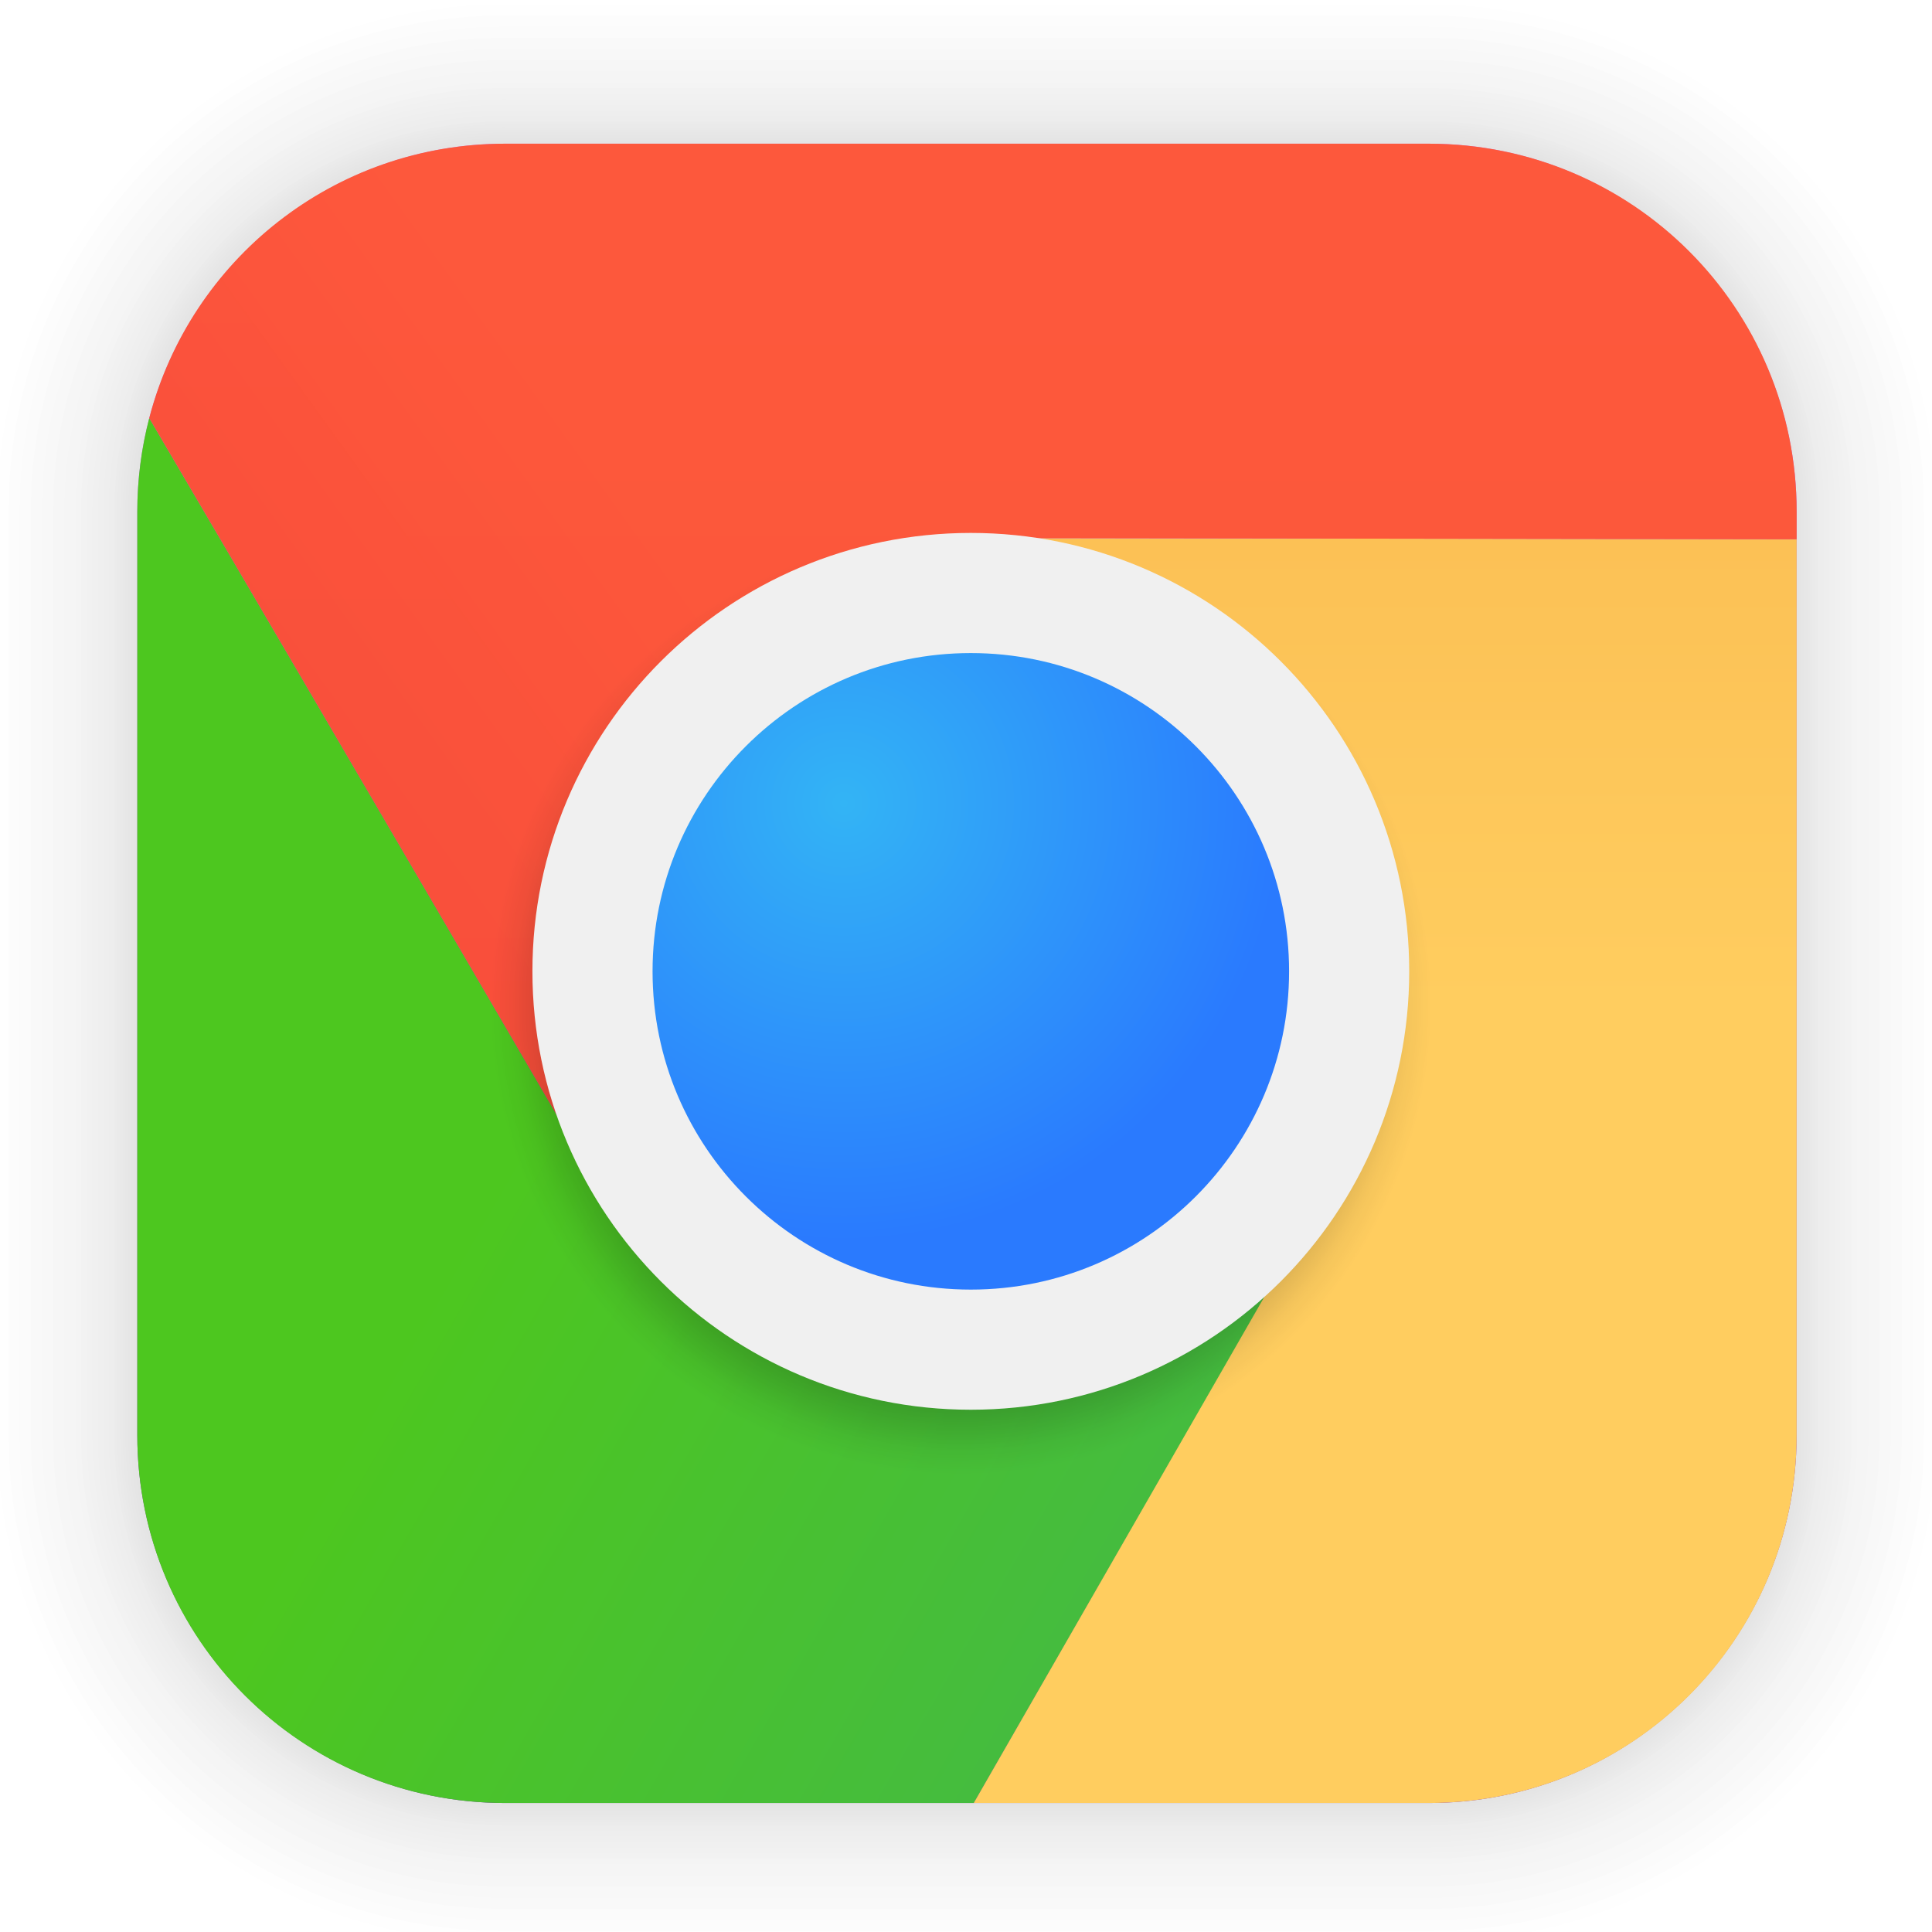
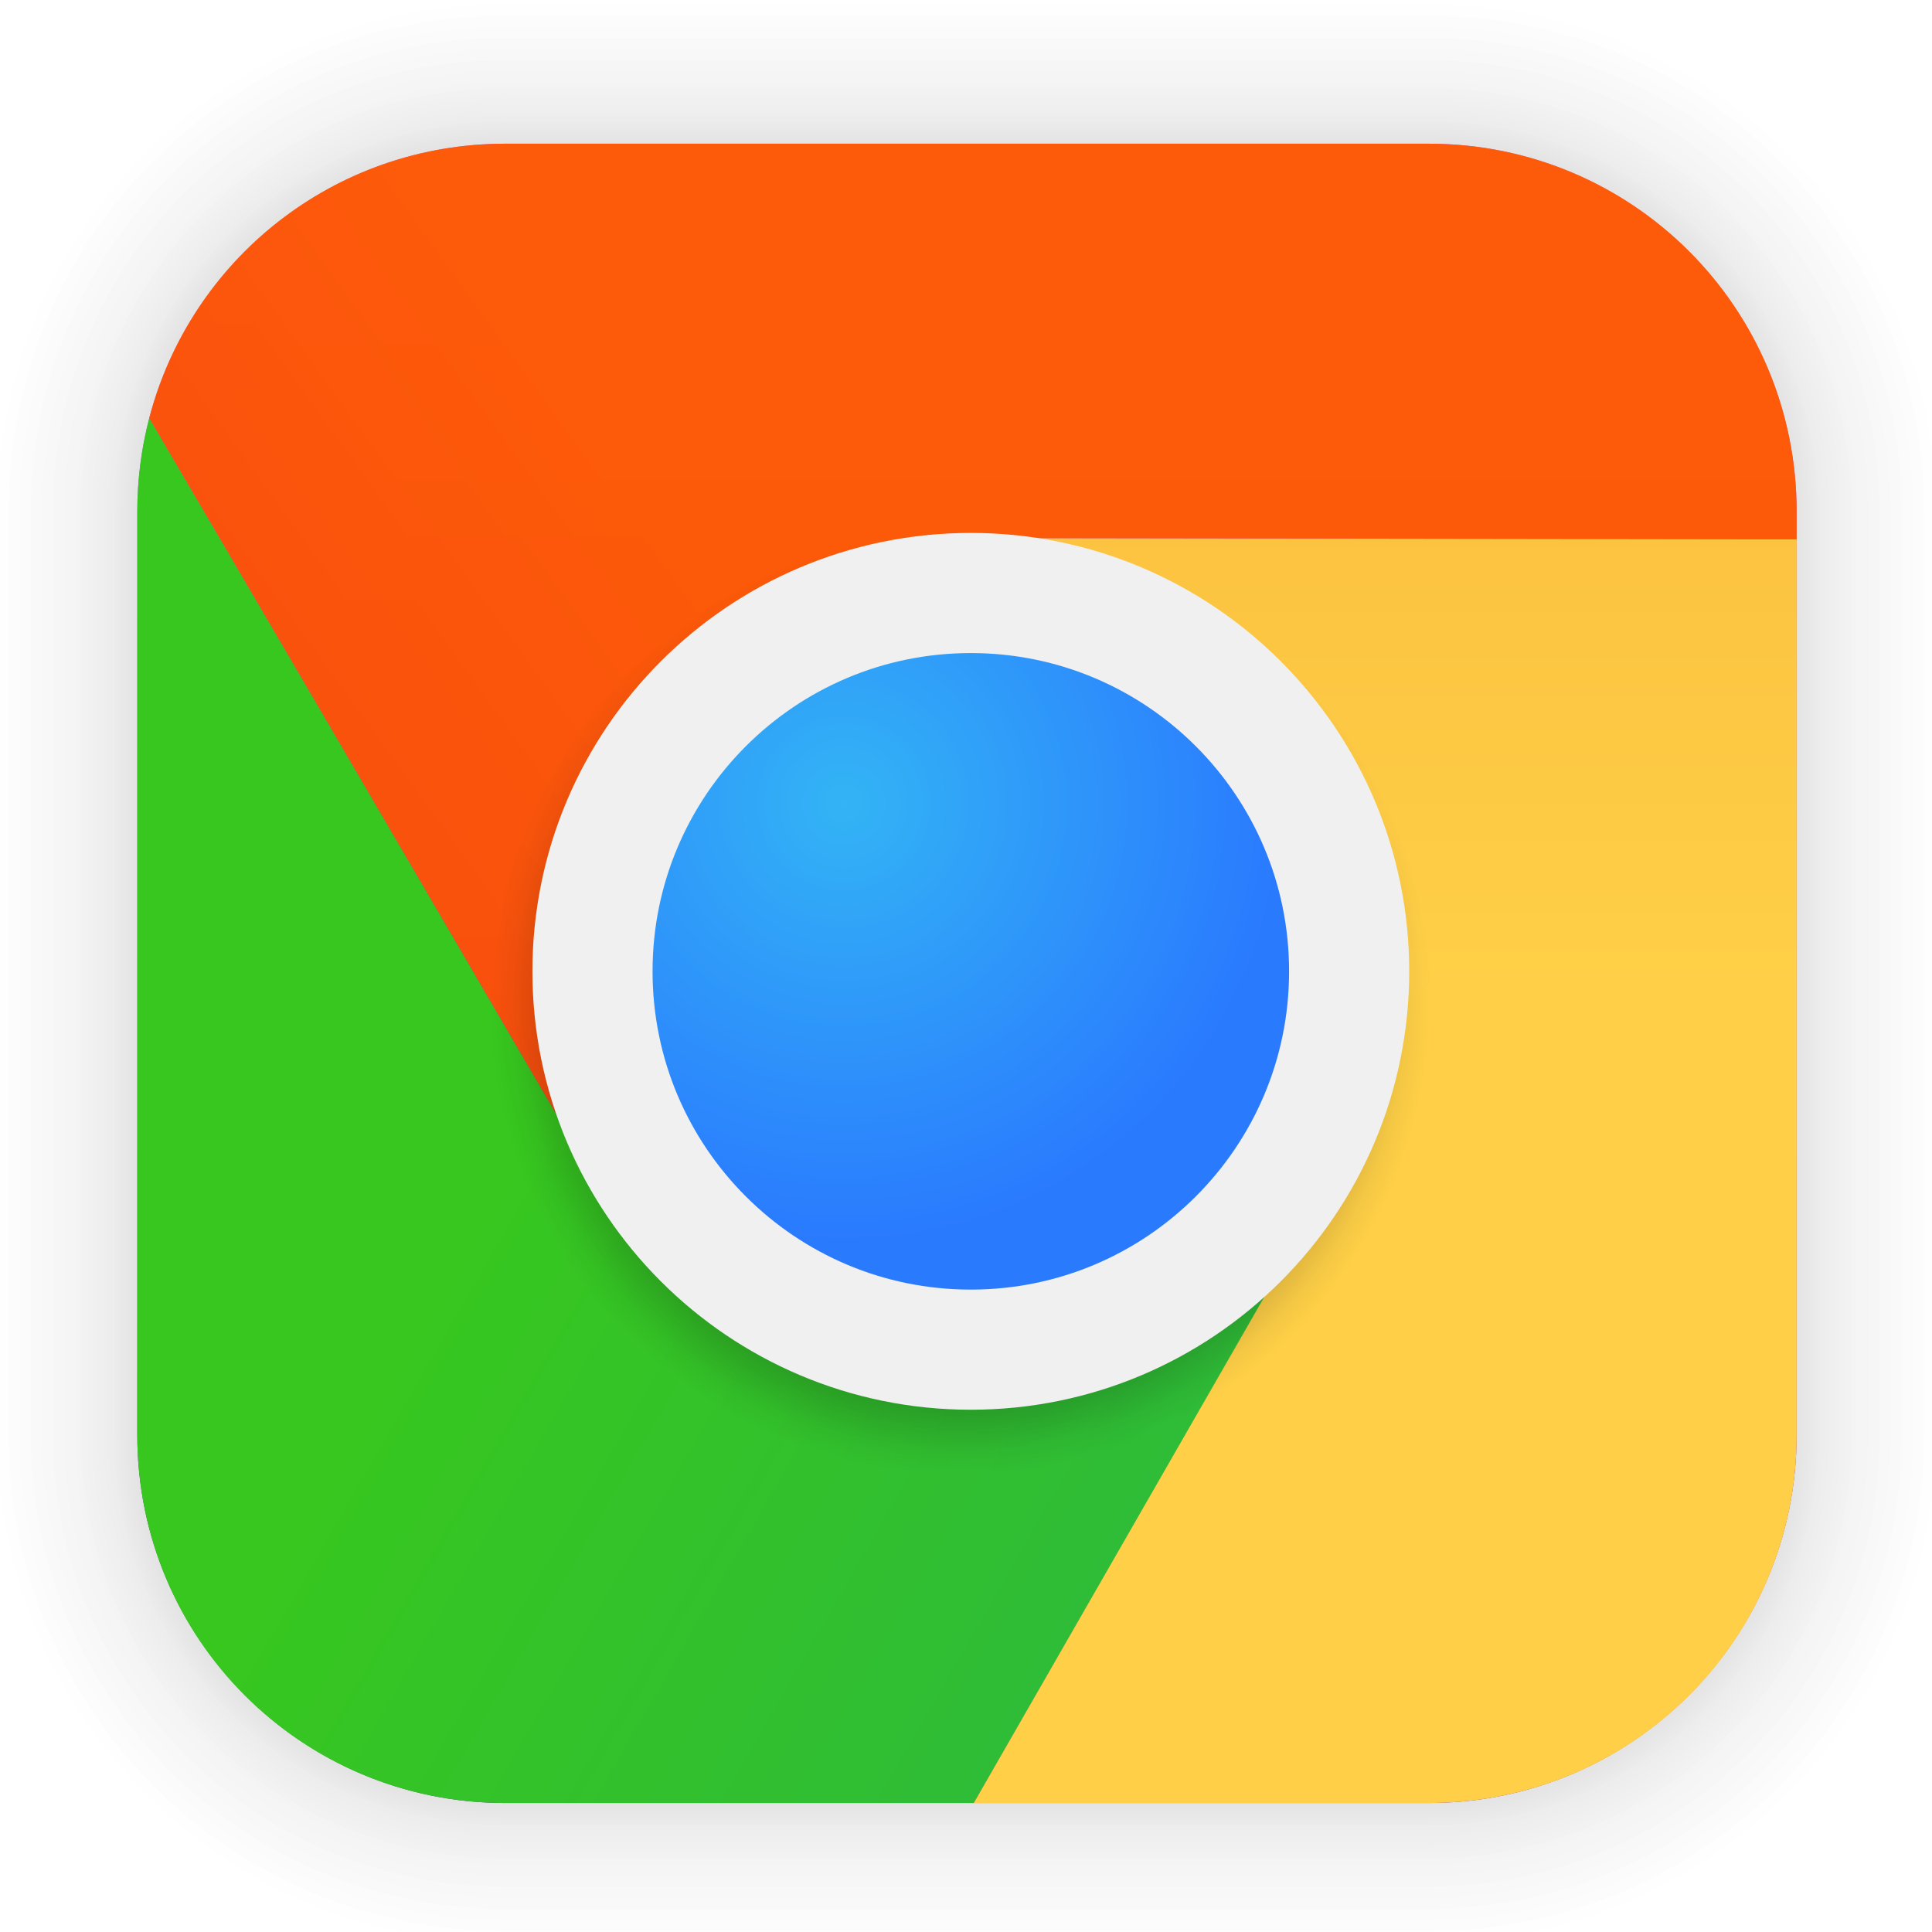
<svg xmlns="http://www.w3.org/2000/svg" xmlns:xlink="http://www.w3.org/1999/xlink" id="svg6" version="1.1" viewBox="0 0 33.867 33.867" height="128" width="128">
  <defs id="defs2">
    <linearGradient id="linearGradient984">
      <stop style="stop-color:#000000;stop-opacity:1;" offset="0" id="stop980" />
      <stop id="stop988" offset="0.804" style="stop-color:#000000;stop-opacity:0.835;" />
      <stop style="stop-color:#000000;stop-opacity:0.133;" offset="0.95" id="stop990" />
      <stop style="stop-color:#000000;stop-opacity:0;" offset="1" id="stop982" />
    </linearGradient>
    <linearGradient id="linearGradient15571">
-       <stop id="stop15567" offset="0" style="stop-color:#2d9c9c;stop-opacity:1" />
-       <stop id="stop15569" offset="1" style="stop-color:#4dc71f;stop-opacity:1" />
+       <stop id="stop15567" offset="0" style="stop-color:#169c7e;stop-opacity:1" />
+       <stop id="stop15569" offset="1" style="stop-color:#37c71f;stop-opacity:1" />
    </linearGradient>
    <linearGradient id="linearGradient15563">
      <stop id="stop15559" offset="0" style="stop-color:#e7781a;stop-opacity:1" />
-       <stop id="stop15561" offset="1" style="stop-color:#ffcd5f;stop-opacity:1" />
+       <stop id="stop15561" offset="1" style="stop-color:#ffd047;stop-opacity:1" />
    </linearGradient>
    <linearGradient id="linearGradient15555">
      <stop id="stop15551" offset="0" style="stop-color:#dc053e;stop-opacity:1" />
-       <stop id="stop15553" offset="1" style="stop-color:#ff5734;stop-opacity:0.961" />
+       <stop id="stop15553" offset="1" style="stop-color:#ff5900;stop-opacity:0.961" />
    </linearGradient>
    <linearGradient id="linearGradient15545">
      <stop id="stop15541" offset="0" style="stop-color:#33b4f5;stop-opacity:1" />
      <stop id="stop15543" offset="1" style="stop-color:#2a7afe;stop-opacity:1" />
    </linearGradient>
    <linearGradient id="linearGradient14853">
      <stop id="stop14849" offset="0" style="stop-color:#7e28b8;stop-opacity:1" />
      <stop id="stop14851" offset="1" style="stop-color:#cc66f6;stop-opacity:1" />
    </linearGradient>
    <linearGradient id="lgrad" x1="32" y1="32" x2="32" y2="992" gradientUnits="userSpaceOnUse" gradientTransform="translate(0,-896)">
      <stop offset="0%" stop-color="#f8f8f8" id="stop2" />
      <stop offset="100%" stop-color="#ccc" id="stop4" />
    </linearGradient>
    <radialGradient id="rgrad" x1="0%" y1="0%" x2="0%" y2="100%" fx="512" fy="494.4" cx="512" cy="512" r="440" gradientUnits="userSpaceOnUse" gradientTransform="translate(0,-896)">
      <stop offset="0%" stop-color="#00f0ff" id="stop7" />
      <stop offset="100%" stop-color="#0070e0" id="stop9" />
    </radialGradient>
    <radialGradient gradientTransform="matrix(0.03099337,0,0,0.03032562,85.19887,42.9853)" gradientUnits="userSpaceOnUse" r="440" cy="306.181" cx="523.576" fy="306.181" fx="523.576" y2="100%" x2="0%" y1="0%" x1="0%" id="rgrad-3">
      <stop style="stop-color:#03d7e4;stop-opacity:1" id="stop7-6" stop-color="#00f0ff" offset="0%" />
      <stop id="stop9-7" stop-color="#0070e0" offset="100%" />
    </radialGradient>
    <filter id="b" color-interpolation-filters="sRGB" height="1.024" width="1.024" x="-0.012" y="-0.012">
      <feGaussianBlur stdDeviation=".475" id="feGaussianBlur7" />
    </filter>
    <linearGradient id="k" gradientUnits="userSpaceOnUse" x1="-350.657" x2="-376.363" y1="-73.891" y2="-319.058">
      <stop offset="0" stop-color="#83a3d4" id="stop50" />
      <stop offset="1" stop-color="#6bb5e3" id="stop52" />
    </linearGradient>
    <linearGradient id="i" gradientUnits="userSpaceOnUse" x1="-206.77" x2="10.512" y1="-12.925" y2="-156.887">
      <stop offset="0" stop-color="#70c2bd" id="stop40" />
      <stop offset="1" stop-color="#67c381" id="stop42" />
    </linearGradient>
    <linearGradient id="e" gradientUnits="userSpaceOnUse" x1="134.565" x2="148.514" y1="117.301" y2="-149.19">
      <stop offset="0" stop-color="#faaa32" id="stop20" />
      <stop offset="1" stop-color="#fdc22b" id="stop22" />
    </linearGradient>
    <linearGradient id="c" gradientUnits="userSpaceOnUse" x1="-146.054" x2="123.358" y1="144.9" y2="144.9">
      <stop offset="0" stop-color="#a0cf63" id="stop10" />
      <stop offset="1" stop-color="#c4da45" id="stop12" />
    </linearGradient>
    <linearGradient id="m" gradientUnits="userSpaceOnUse" x1="206.714" x2="28.495" y1="-12.741" y2="-150.012">
      <stop offset="0" stop-color="#b28cc0" id="stop60" />
      <stop offset="1" stop-color="#9a8ec4" id="stop62" />
    </linearGradient>
    <linearGradient id="q" gradientUnits="userSpaceOnUse" x1="189.942" x2="-19.618" y1="147.053" y2="76.406">
      <stop offset="0" stop-color="#f48155" id="stop80" />
      <stop offset="1" stop-color="#f16168" id="stop82" />
    </linearGradient>
    <linearGradient id="l" gradientUnits="userSpaceOnUse" x1="116.504" x2="21.156" y1="308.303" y2="34.18">
      <stop offset="0" stop-color="#735194" id="stop55" />
      <stop offset="1" stop-color="#525da3" id="stop57" />
    </linearGradient>
    <linearGradient id="j" gradientUnits="userSpaceOnUse" x1="30.131" x2="123.328" y1="111.502" y2="-107.167">
      <stop offset="0" stop-color="#416db9" id="stop45" />
      <stop offset="1" stop-color="#337e8d" id="stop47" />
    </linearGradient>
    <linearGradient id="h" gradientUnits="userSpaceOnUse" x1="-103.67" x2="205.551" y1="133.122" y2="0.072">
      <stop offset="0" stop-color="#2e9274" id="stop35" />
      <stop offset="1" stop-color="#469d3c" id="stop37" />
    </linearGradient>
    <linearGradient id="f" gradientUnits="userSpaceOnUse" x1="26.978" x2="146.81" y1="120.227" y2="-100.49">
      <stop offset="0" stop-color="#ec4001" id="stop25" />
      <stop offset="1" stop-color="#fb6f01" id="stop27" />
    </linearGradient>
    <linearGradient id="d" gradientUnits="userSpaceOnUse" x1="-14.299" x2="309.397" y1="73.5" y2="73.5">
      <stop offset="0" stop-color="#58a920" id="stop15" />
      <stop offset="1" stop-color="#98b811" id="stop17" />
    </linearGradient>
    <linearGradient id="o" gradientUnits="userSpaceOnUse" x1="-123.119" x2="145.987" y1="144.897" y2="144.897">
      <stop offset="0" stop-color="#d287af" id="stop70" />
      <stop offset="1" stop-color="#e07993" id="stop72" />
    </linearGradient>
    <linearGradient id="p" gradientUnits="userSpaceOnUse" x1="-205.78" x2="117.819" y1="-71.696" y2="-71.696">
      <stop offset="0" stop-color="#bd090f" id="stop75" />
      <stop offset="1" stop-color="#e11f07" id="stop77" />
    </linearGradient>
    <linearGradient id="n" gradientUnits="userSpaceOnUse" x1="0.176" x2="-308.72" y1="-14.583" y2="-143.711">
      <stop offset="0" stop-color="#c23857" id="stop65" />
      <stop offset="1" stop-color="#914475" id="stop67" />
    </linearGradient>
    <linearGradient id="g" gradientUnits="userSpaceOnUse" x1="41.41" x2="117.317" y1="108.525" y2="319.108">
      <stop offset="0" stop-color="#e69e08" id="stop30" />
      <stop offset="1" stop-color="#cbc507" id="stop32" />
    </linearGradient>
    <rect id="path-1" x="0" y="0" width="120" height="120" rx="28" />
    <path d="M125 104c21.54 0 39-17.46 39-39s-17.46-39-39-39-39 17.46-39 39 17.46 39 39 39zm0 26c-35.899 0-65-29.101-65-65S89.101 0 125 0s65 29.101 65 65-29.101 65-65 65z" id="path-3" />
    <path id="path-4" d="M0 75l129 90.787v35L0 110z" />
    <path id="path-5" d="M22 65h27v120H22z" />
    <filter x="-5.6%" y="-1.2%" width="111.1%" height="102.5%" filterUnits="objectBoundingBox" id="filter-6">
      <feMorphology radius="0.5" operator="dilate" in="SourceAlpha" result="shadowSpreadOuter1" id="feMorphology12690" />
      <feOffset dx="0" dy="0" in="shadowSpreadOuter1" result="shadowOffsetOuter1" id="feOffset12692" />
      <feColorMatrix values="0 0 0 0 0 0 0 0 0 0 0 0 0 0 0 0 0 0 0.14 0" type="matrix" in="shadowOffsetOuter1" id="feColorMatrix12694" />
    </filter>
    <circle id="path-7" cx="21" cy="21" r="21" />
    <filter x="-16.7%" y="-11.9%" width="133.3%" height="133.3%" filterUnits="objectBoundingBox" id="filter-8">
      <feOffset dx="0" dy="2" in="SourceAlpha" result="shadowOffsetOuter1" id="feOffset12698" />
      <feGaussianBlur stdDeviation="2" in="shadowOffsetOuter1" result="shadowBlurOuter1" id="feGaussianBlur12700" />
      <feColorMatrix values="0 0 0 0 0 0 0 0 0 0 0 0 0 0 0 0 0 0 0.152 0" type="matrix" in="shadowBlurOuter1" id="feColorMatrix12702" />
    </filter>
    <path d="M40.74 1.31A21.591 21.591 0 0 1 45 14.2c0 12.155-10.074 22.01-22.5 22.01S0 26.354 0 14.2C0 9.385 1.58 4.932 4.26 1.31 6.447 2.922 9.553 3.928 13 3.928c3.866 0 7.305-1.267 9.5-3.234 2.195 1.967 5.634 3.234 9.5 3.234 3.446 0 6.552-1.006 8.74-2.618z" id="path-9" />
    <rect id="path-1-2" x="0" y="0" width="120" height="120" rx="28" />
    <linearGradient gradientUnits="userSpaceOnUse" y2="4.734" x2="15.132" y1="27.778" x1="15.132" id="linearGradient14855" xlink:href="#linearGradient14853" />
    <linearGradient id="linearGradient6088">
      <stop style="stop-color:#51b3e3;stop-opacity:1;" offset="0" id="stop6086" />
    </linearGradient>
    <linearGradient id="linearGradient6987">
      <stop style="stop-color:#77d2fb;stop-opacity:1;" offset="0" id="stop6985" />
    </linearGradient>
    <linearGradient id="linearGradient3673">
      <stop style="stop-color:#0c0d0d;stop-opacity:1" offset="0" id="stop3675" />
      <stop id="stop3677" offset="0.568" style="stop-color:#333637;stop-opacity:1" />
      <stop style="stop-color:#1a1e1f;stop-opacity:1" offset="1" id="stop3679" />
    </linearGradient>
    <linearGradient id="linearGradient3591">
      <stop id="stop3593" offset="0" style="stop-color:#403f3c;stop-opacity:1" />
      <stop style="stop-color:#7d898d;stop-opacity:1" offset="0.568" id="stop3669" />
      <stop id="stop3595" offset="1" style="stop-color:#fdffff;stop-opacity:1" />
    </linearGradient>
    <linearGradient id="linearGradient3575">
      <stop id="stop3577" offset="0" style="stop-color:#20211f;stop-opacity:1" />
      <stop id="stop3579" offset="1" style="stop-color:#393e3f;stop-opacity:1" />
    </linearGradient>
    <circle id="A" cx="96" cy="96" r="88" />
    <path id="B" d="M8 184h83.77l38.88-38.88V116h-69.3L8 24.48z" />
    <path id="F" d="M8 184h83.77l38.88-38.88V116h-69.3L8 24.48z" />
    <path id="I" d="M96 56l34.65 60-38.88 68H184V56z" />
    <path id="L" d="M21.97 8v40.34L61.36 116 96 56h88V8z" />
    <radialGradient gradientTransform="matrix(1.053187,0,0,1.053187,-0.07841497,-1.105655)" gradientUnits="userSpaceOnUse" r="7.297" fy="14.42" fx="14.119" cy="14.42" cx="14.119" id="radialGradient15549" xlink:href="#linearGradient15545" />
    <linearGradient gradientUnits="userSpaceOnUse" y2="29.806" x2="38.578" y1="196.121" x1="-191.856" id="linearGradient15557" xlink:href="#linearGradient15555" />
    <linearGradient gradientUnits="userSpaceOnUse" y2="66.561" x2="105.08" y1="-146.717" x1="105.08" id="linearGradient15565" xlink:href="#linearGradient15563" />
    <linearGradient gradientUnits="userSpaceOnUse" y2="86.727" x2="27.916" y1="182.734" x1="194.205" id="linearGradient15573" xlink:href="#linearGradient15571" />
    <radialGradient xlink:href="#linearGradient984" id="radialGradient986" cx="16.842" cy="17.597" fx="16.842" fy="17.597" r="8.252" gradientUnits="userSpaceOnUse" />
  </defs>
  <g id="layer1">
    <g style="opacity:0.297" transform="matrix(0.9757321,0,0,0.9757321,-65.74838,-37.20309)" id="g1702">
      <path d="m 76.449,40.71 h 16.591 c 3.662,0 6.61,2.948 6.61,6.61 v 16.591 c 0,3.662 -2.948,6.61 -6.61,6.61 H 76.449 c -3.662,0 -6.61,-2.948 -6.61,-6.61 V 47.319 c 0,-3.662 2.948,-6.61 6.61,-6.61 z" style="fill:none;fill-opacity:1;stroke:#000000;stroke-width:0.1;stroke-linecap:round;stroke-linejoin:round;stroke-miterlimit:4;stroke-dasharray:none;stroke-opacity:0.02" id="rect1634" />
      <path d="m 76.449,40.71 h 16.591 c 3.662,0 6.61,2.948 6.61,6.61 v 16.591 c 0,3.662 -2.948,6.61 -6.61,6.61 H 76.449 c -3.662,0 -6.61,-2.948 -6.61,-6.61 V 47.319 c 0,-3.662 2.948,-6.61 6.61,-6.61 z" style="fill:none;fill-opacity:1;stroke:#000000;stroke-width:0.2;stroke-linecap:round;stroke-linejoin:round;stroke-miterlimit:4;stroke-dasharray:none;stroke-opacity:0.02" id="rect1638" />
      <path d="m 76.449,40.71 h 16.591 c 3.662,0 6.61,2.948 6.61,6.61 v 16.591 c 0,3.662 -2.948,6.61 -6.61,6.61 H 76.449 c -3.662,0 -6.61,-2.948 -6.61,-6.61 V 47.319 c 0,-3.662 2.948,-6.61 6.61,-6.61 z" style="fill:none;fill-opacity:1;stroke:#000000;stroke-width:0.3;stroke-linecap:round;stroke-linejoin:round;stroke-miterlimit:4;stroke-dasharray:none;stroke-opacity:0.02" id="rect1640" />
      <path d="m 76.449,40.71 h 16.591 c 3.662,0 6.61,2.948 6.61,6.61 v 16.591 c 0,3.662 -2.948,6.61 -6.61,6.61 H 76.449 c -3.662,0 -6.61,-2.948 -6.61,-6.61 V 47.319 c 0,-3.662 2.948,-6.61 6.61,-6.61 z" style="fill:none;fill-opacity:1;stroke:#000000;stroke-width:0.4;stroke-linecap:round;stroke-linejoin:round;stroke-miterlimit:4;stroke-dasharray:none;stroke-opacity:0.02" id="rect1642" />
      <path d="m 76.449,40.71 h 16.591 c 3.662,0 6.61,2.948 6.61,6.61 v 16.591 c 0,3.662 -2.948,6.61 -6.61,6.61 H 76.449 c -3.662,0 -6.61,-2.948 -6.61,-6.61 V 47.319 c 0,-3.662 2.948,-6.61 6.61,-6.61 z" style="fill:none;fill-opacity:1;stroke:#000000;stroke-width:0.5;stroke-linecap:round;stroke-linejoin:round;stroke-miterlimit:4;stroke-dasharray:none;stroke-opacity:0.02" id="rect1644" />
      <path d="m 76.449,40.71 h 16.591 c 3.662,0 6.61,2.948 6.61,6.61 v 16.591 c 0,3.662 -2.948,6.61 -6.61,6.61 H 76.449 c -3.662,0 -6.61,-2.948 -6.61,-6.61 V 47.319 c 0,-3.662 2.948,-6.61 6.61,-6.61 z" style="fill:none;fill-opacity:1;stroke:#000000;stroke-width:0.6;stroke-linecap:round;stroke-linejoin:round;stroke-miterlimit:4;stroke-dasharray:none;stroke-opacity:0.02" id="rect1646" />
      <path d="m 76.449,40.71 h 16.591 c 3.662,0 6.61,2.948 6.61,6.61 v 16.591 c 0,3.662 -2.948,6.61 -6.61,6.61 H 76.449 c -3.662,0 -6.61,-2.948 -6.61,-6.61 V 47.319 c 0,-3.662 2.948,-6.61 6.61,-6.61 z" style="fill:none;fill-opacity:1;stroke:#000000;stroke-width:0.7;stroke-linecap:round;stroke-linejoin:round;stroke-miterlimit:4;stroke-dasharray:none;stroke-opacity:0.02" id="rect1648" />
      <path d="m 76.449,40.71 h 16.591 c 3.662,0 6.61,2.948 6.61,6.61 v 16.591 c 0,3.662 -2.948,6.61 -6.61,6.61 H 76.449 c -3.662,0 -6.61,-2.948 -6.61,-6.61 V 47.319 c 0,-3.662 2.948,-6.61 6.61,-6.61 z" style="fill:none;fill-opacity:1;stroke:#000000;stroke-width:0.8;stroke-linecap:round;stroke-linejoin:round;stroke-miterlimit:4;stroke-dasharray:none;stroke-opacity:0.02" id="rect1650" />
      <path d="m 76.449,40.71 h 16.591 c 3.662,0 6.61,2.948 6.61,6.61 v 16.591 c 0,3.662 -2.948,6.61 -6.61,6.61 H 76.449 c -3.662,0 -6.61,-2.948 -6.61,-6.61 V 47.319 c 0,-3.662 2.948,-6.61 6.61,-6.61 z" style="fill:none;fill-opacity:1;stroke:#000000;stroke-width:1;stroke-linecap:round;stroke-linejoin:round;stroke-miterlimit:4;stroke-dasharray:none;stroke-opacity:0.02" id="rect1652" />
      <path d="m 76.449,40.71 h 16.591 c 3.662,0 6.61,2.948 6.61,6.61 v 16.591 c 0,3.662 -2.948,6.61 -6.61,6.61 H 76.449 c -3.662,0 -6.61,-2.948 -6.61,-6.61 V 47.319 c 0,-3.662 2.948,-6.61 6.61,-6.61 z" style="fill:none;fill-opacity:1;stroke:#000000;stroke-width:1.2;stroke-linecap:round;stroke-linejoin:round;stroke-miterlimit:4;stroke-dasharray:none;stroke-opacity:0.02" id="rect1654" />
      <path d="m 76.449,40.71 h 16.591 c 3.662,0 6.61,2.948 6.61,6.61 v 16.591 c 0,3.662 -2.948,6.61 -6.61,6.61 H 76.449 c -3.662,0 -6.61,-2.948 -6.61,-6.61 V 47.319 c 0,-3.662 2.948,-6.61 6.61,-6.61 z" style="fill:none;fill-opacity:1;stroke:#000000;stroke-width:1.4;stroke-linecap:round;stroke-linejoin:round;stroke-miterlimit:4;stroke-dasharray:none;stroke-opacity:0.02" id="rect1656" />
      <path d="m 76.449,40.71 h 16.591 c 3.662,0 6.61,2.948 6.61,6.61 v 16.591 c 0,3.662 -2.948,6.61 -6.61,6.61 H 76.449 c -3.662,0 -6.61,-2.948 -6.61,-6.61 V 47.319 c 0,-3.662 2.948,-6.61 6.61,-6.61 z" style="fill:none;fill-opacity:1;stroke:#000000;stroke-width:1.6;stroke-linecap:round;stroke-linejoin:round;stroke-miterlimit:4;stroke-dasharray:none;stroke-opacity:0.02" id="rect1658" />
      <path d="m 76.449,40.71 h 16.591 c 3.662,0 6.61,2.948 6.61,6.61 v 16.591 c 0,3.662 -2.948,6.61 -6.61,6.61 H 76.449 c -3.662,0 -6.61,-2.948 -6.61,-6.61 V 47.319 c 0,-3.662 2.948,-6.61 6.61,-6.61 z" style="fill:none;fill-opacity:1;stroke:#000000;stroke-width:1.8;stroke-linecap:round;stroke-linejoin:round;stroke-miterlimit:4;stroke-dasharray:none;stroke-opacity:0.02" id="rect1660" />
      <path d="m 76.449,40.71 h 16.591 c 3.662,0 6.61,2.948 6.61,6.61 v 16.591 c 0,3.662 -2.948,6.61 -6.61,6.61 H 76.449 c -3.662,0 -6.61,-2.948 -6.61,-6.61 V 47.319 c 0,-3.662 2.948,-6.61 6.61,-6.61 z" style="fill:none;fill-opacity:1;stroke:#000000;stroke-width:2;stroke-linecap:round;stroke-linejoin:round;stroke-miterlimit:4;stroke-dasharray:none;stroke-opacity:0.02" id="rect1662" />
      <path d="m 76.449,40.71 h 16.591 c 3.662,0 6.61,2.948 6.61,6.61 v 16.591 c 0,3.662 -2.948,6.61 -6.61,6.61 H 76.449 c -3.662,0 -6.61,-2.948 -6.61,-6.61 V 47.319 c 0,-3.662 2.948,-6.61 6.61,-6.61 z" style="fill:none;fill-opacity:1;stroke:#000000;stroke-width:2.2;stroke-linecap:round;stroke-linejoin:round;stroke-miterlimit:4;stroke-dasharray:none;stroke-opacity:0.02" id="rect1664" />
      <path d="m 76.449,40.71 h 16.591 c 3.662,0 6.61,2.948 6.61,6.61 v 16.591 c 0,3.662 -2.948,6.61 -6.61,6.61 H 76.449 c -3.662,0 -6.61,-2.948 -6.61,-6.61 V 47.319 c 0,-3.662 2.948,-6.61 6.61,-6.61 z" style="fill:none;fill-opacity:1;stroke:#000000;stroke-width:2.6;stroke-linecap:round;stroke-linejoin:round;stroke-miterlimit:4;stroke-dasharray:none;stroke-opacity:0.02" id="rect1666" />
      <path d="m 76.449,40.71 h 16.591 c 3.662,0 6.61,2.948 6.61,6.61 v 16.591 c 0,3.662 -2.948,6.61 -6.61,6.61 H 76.449 c -3.662,0 -6.61,-2.948 -6.61,-6.61 V 47.319 c 0,-3.662 2.948,-6.61 6.61,-6.61 z" style="fill:none;fill-opacity:1;stroke:#000000;stroke-width:3;stroke-linecap:round;stroke-linejoin:round;stroke-miterlimit:4;stroke-dasharray:none;stroke-opacity:0.02" id="rect1668" />
      <path d="m 76.449,40.71 h 16.591 c 3.662,0 6.61,2.948 6.61,6.61 v 16.591 c 0,3.662 -2.948,6.61 -6.61,6.61 H 76.449 c -3.662,0 -6.61,-2.948 -6.61,-6.61 V 47.319 c 0,-3.662 2.948,-6.61 6.61,-6.61 z" style="fill:none;fill-opacity:1;stroke:#000000;stroke-width:3.4;stroke-linecap:round;stroke-linejoin:round;stroke-miterlimit:4;stroke-dasharray:none;stroke-opacity:0.02" id="rect1670" />
      <path d="m 76.449,40.71 h 16.591 c 3.662,0 6.61,2.948 6.61,6.61 v 16.591 c 0,3.662 -2.948,6.61 -6.61,6.61 H 76.449 c -3.662,0 -6.61,-2.948 -6.61,-6.61 V 47.319 c 0,-3.662 2.948,-6.61 6.61,-6.61 z" style="fill:none;fill-opacity:1;stroke:#000000;stroke-width:3.8;stroke-linecap:round;stroke-linejoin:round;stroke-miterlimit:4;stroke-dasharray:none;stroke-opacity:0.02" id="rect1672" />
      <path d="m 76.449,40.71 h 16.591 c 3.662,0 6.61,2.948 6.61,6.61 v 16.591 c 0,3.662 -2.948,6.61 -6.61,6.61 H 76.449 c -3.662,0 -6.61,-2.948 -6.61,-6.61 V 47.319 c 0,-3.662 2.948,-6.61 6.61,-6.61 z" style="fill:none;fill-opacity:1;stroke:#000000;stroke-width:4.2;stroke-linecap:round;stroke-linejoin:round;stroke-miterlimit:4;stroke-dasharray:none;stroke-opacity:0.02" id="rect1674" />
      <path d="m 76.449,40.71 h 16.591 c 3.662,0 6.61,2.948 6.61,6.61 v 16.591 c 0,3.662 -2.948,6.61 -6.61,6.61 H 76.449 c -3.662,0 -6.61,-2.948 -6.61,-6.61 V 47.319 c 0,-3.662 2.948,-6.61 6.61,-6.61 z" style="fill:none;fill-opacity:1;stroke:#000000;stroke-width:4.6;stroke-linecap:round;stroke-linejoin:round;stroke-miterlimit:4;stroke-dasharray:none;stroke-opacity:0.02" id="rect1676" />
      <path d="m 76.449,40.71 h 16.591 c 3.662,0 6.61,2.948 6.61,6.61 v 16.591 c 0,3.662 -2.948,6.61 -6.61,6.61 H 76.449 c -3.662,0 -6.61,-2.948 -6.61,-6.61 V 47.319 c 0,-3.662 2.948,-6.61 6.61,-6.61 z" style="fill:none;fill-opacity:1;stroke:#000000;stroke-width:5;stroke-linecap:round;stroke-linejoin:round;stroke-miterlimit:4;stroke-dasharray:none;stroke-opacity:0.02" id="rect1678" />
    </g>
    <rect ry="6.449" rx="6.449" y="2.519" x="2.407" height="29.087" width="29.087" id="rect849" style="fill:url(#linearGradient14855);fill-opacity:1;stroke-width:2.688;stroke-linecap:round;stroke-linejoin:round" />
    <path style="color:#000000;fill:none;stroke-width:0.6" d="m 63.366,-13.641 -7.522,-7.601" id="path6697" />
    <path style="color:#000000;fill:none;stroke-width:0.7" d="m 41.242,-29.284 8.856,8.833 c 1.75,1.578 2.916,1.698 4.709,0.101 l 11.969,-11.168" id="path6691" />
    <g transform="scale(0.2645833)" id="g13037" />
    <path transform="scale(0.2645833)" d="M 9.887 27.699 C 9.372 29.677 9.096 31.752 9.096 33.895 L 9.096 95.08 C 9.096 108.584 19.966 119.455 33.471 119.455 L 64.518 119.455 L 88.113 78.416 L 39.367 78.131 C 39.367 78.131 23.956 51.645 9.887 27.699 z " style="fill:url(#linearGradient15573);fill-opacity:1;stroke:none;stroke-width:1px;stroke-linecap:butt;stroke-linejoin:miter;stroke-opacity:1" id="path15511" />
    <path transform="scale(0.2645833)" d="M 63.758 35.646 L 88.1 78.373 L 64.514 119.455 L 94.656 119.455 C 108.16 119.455 119.033 108.584 119.033 95.08 L 119.033 35.729 L 63.758 35.646 z " style="fill:url(#linearGradient15565);fill-opacity:1;stroke:none;stroke-width:1px;stroke-linecap:butt;stroke-linejoin:miter;stroke-opacity:1" id="path15513" />
    <path transform="scale(0.2645833)" d="M 33.471 9.52 C 22.109 9.52 12.615 17.215 9.887 27.699 C 23.956 51.645 39.367 78.131 39.367 78.131 L 63.758 35.646 L 119.033 35.729 L 119.033 33.895 C 119.033 20.39 108.16 9.52 94.656 9.52 L 33.471 9.52 z " style="fill:url(#linearGradient15557);fill-opacity:1;stroke:none;stroke-width:1px;stroke-linecap:butt;stroke-linejoin:miter;stroke-opacity:1" id="path15519" />
    <circle style="opacity:0.314;fill:url(#radialGradient986);fill-opacity:1;fill-rule:evenodd;stroke:none;stroke-width:0.5;stroke-linecap:round;stroke-linejoin:round;stroke-miterlimit:4;stroke-dasharray:none;stroke-dashoffset:0;stroke-opacity:1" id="path978" cx="16.842" cy="17.597" r="8.252" />
    <circle r="6.632" cy="17.027" cx="17.018" id="path15539" style="opacity:1;fill:url(#radialGradient15549);fill-opacity:1;stroke:#f0f0f0;stroke-width:2.106;stroke-linecap:round;stroke-linejoin:round;stroke-miterlimit:4;stroke-dasharray:none;stroke-opacity:1" />
  </g>
  <style id="style15307">.B{clip-path:url(#C)}.C{fill:#3e2723}.D{fill-opacity:.15}.E{fill-opacity:.2}</style>
</svg>
